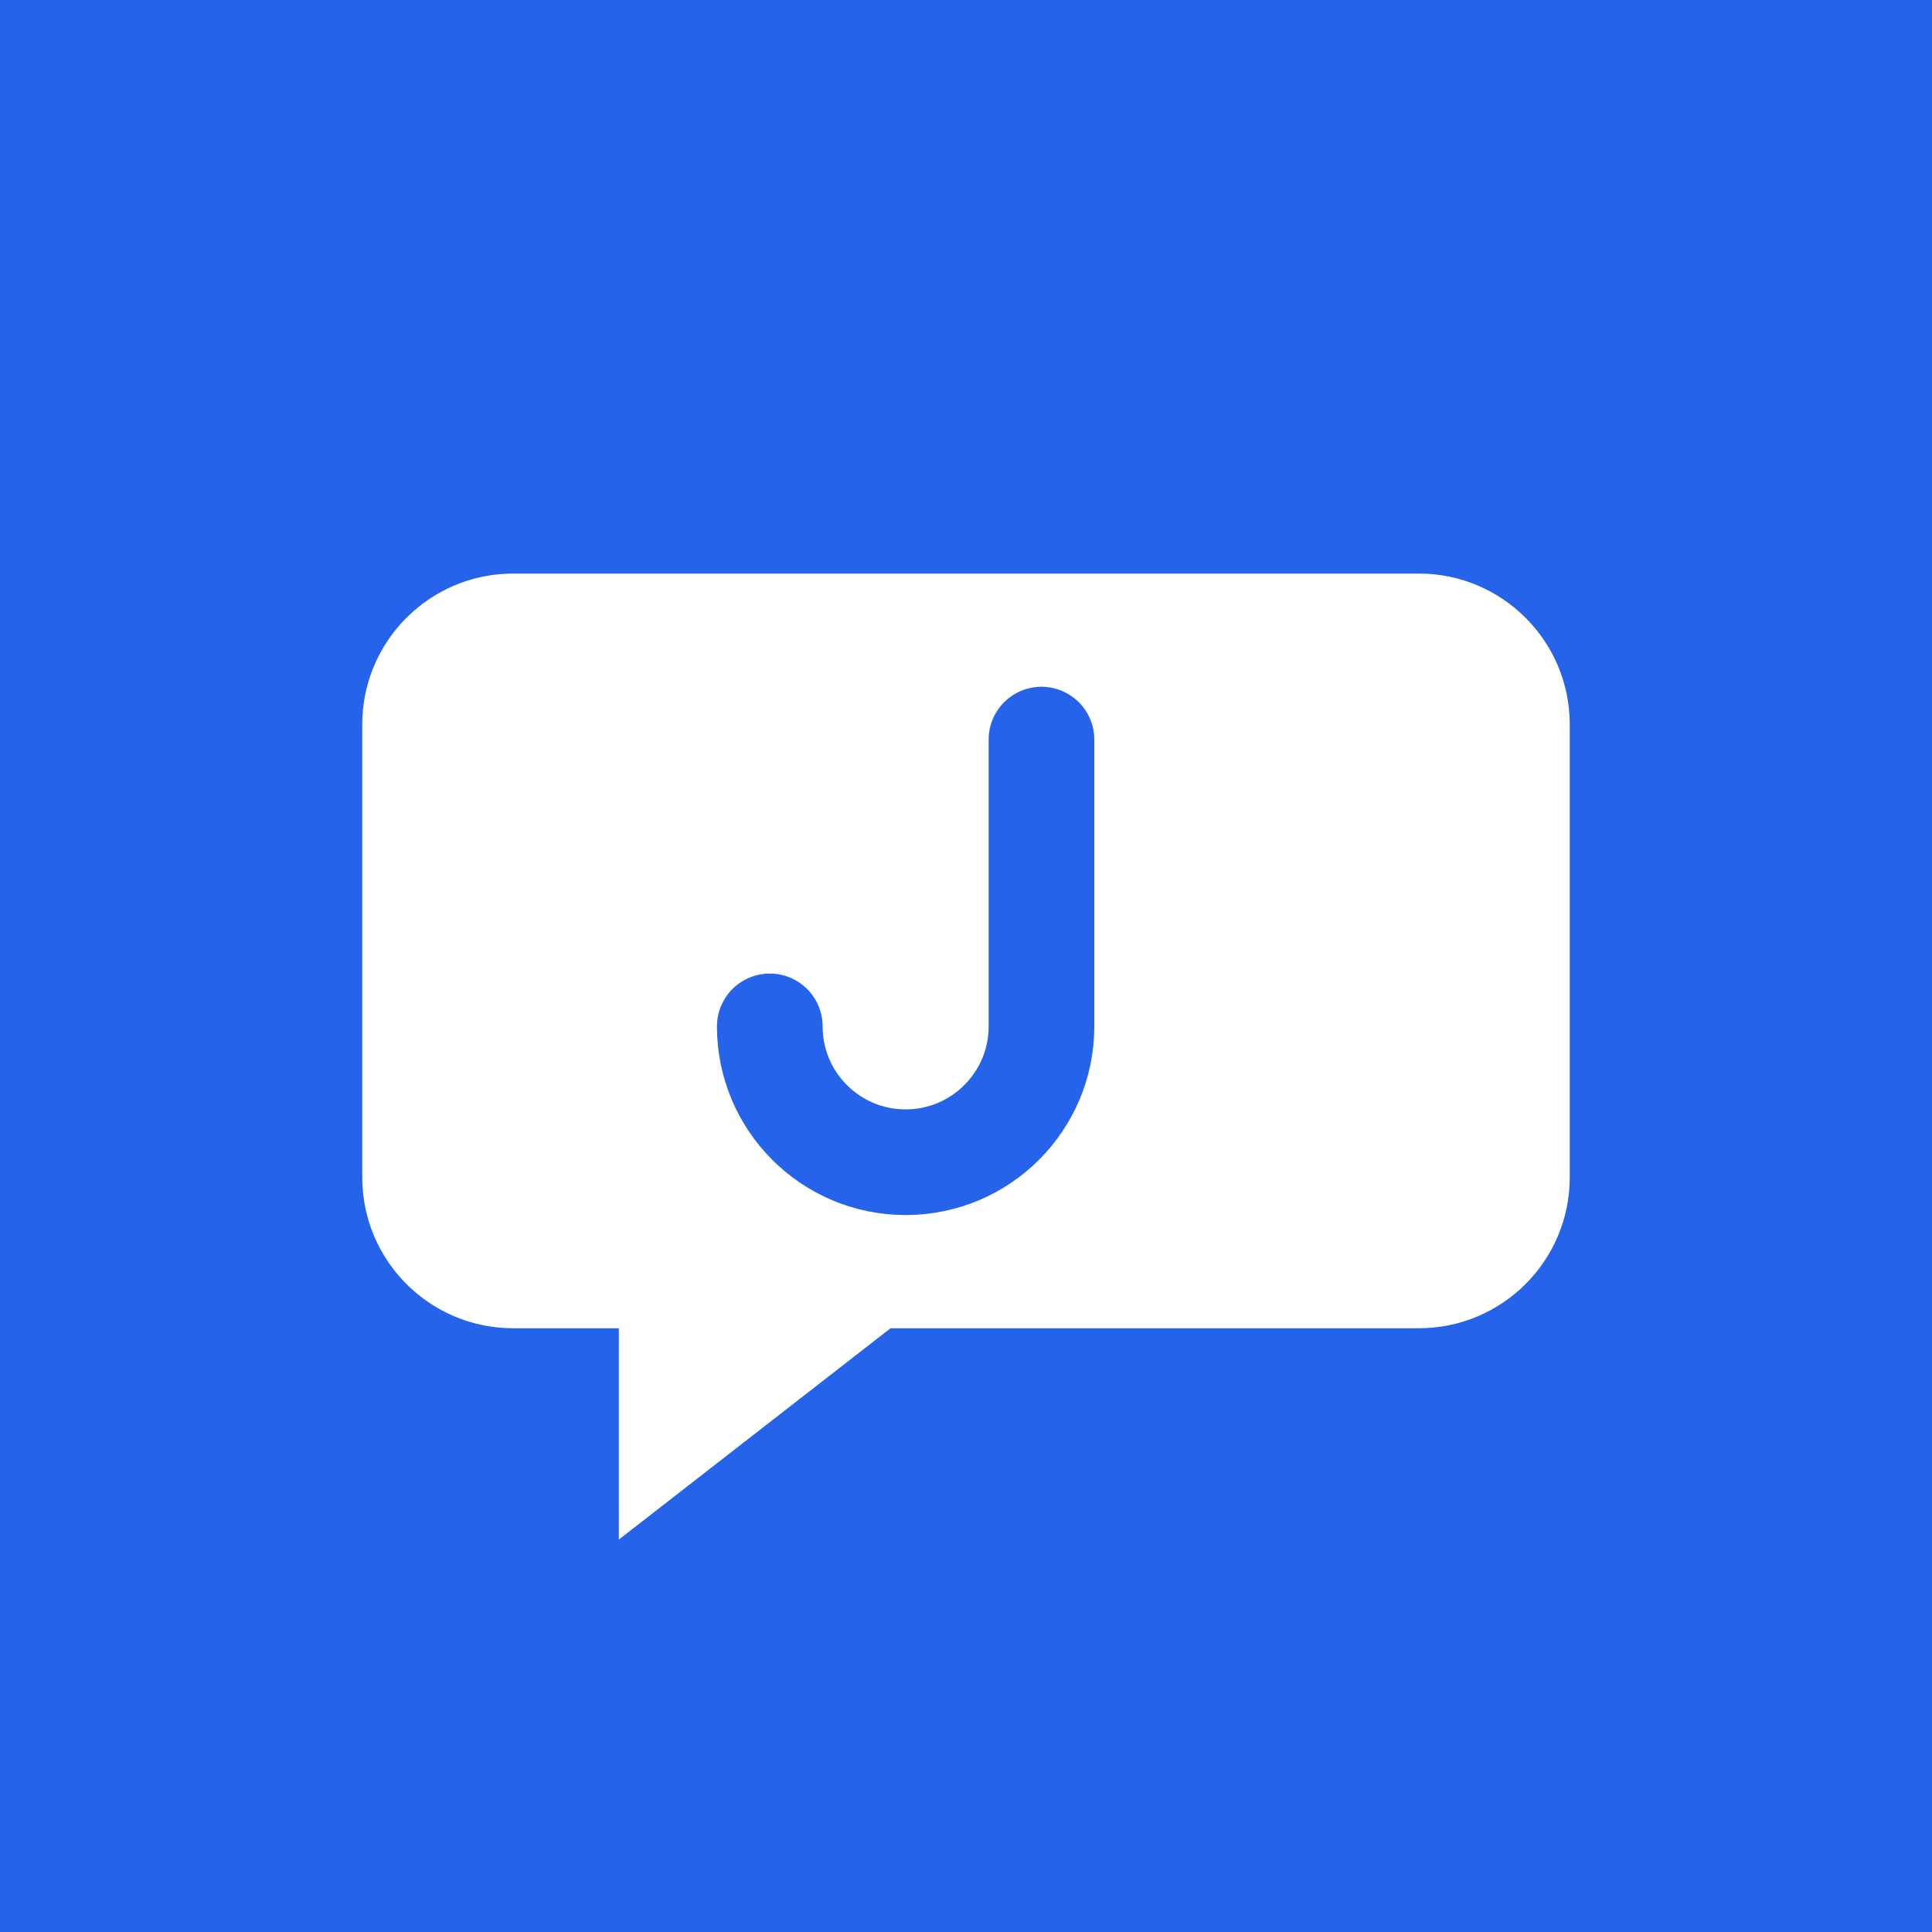
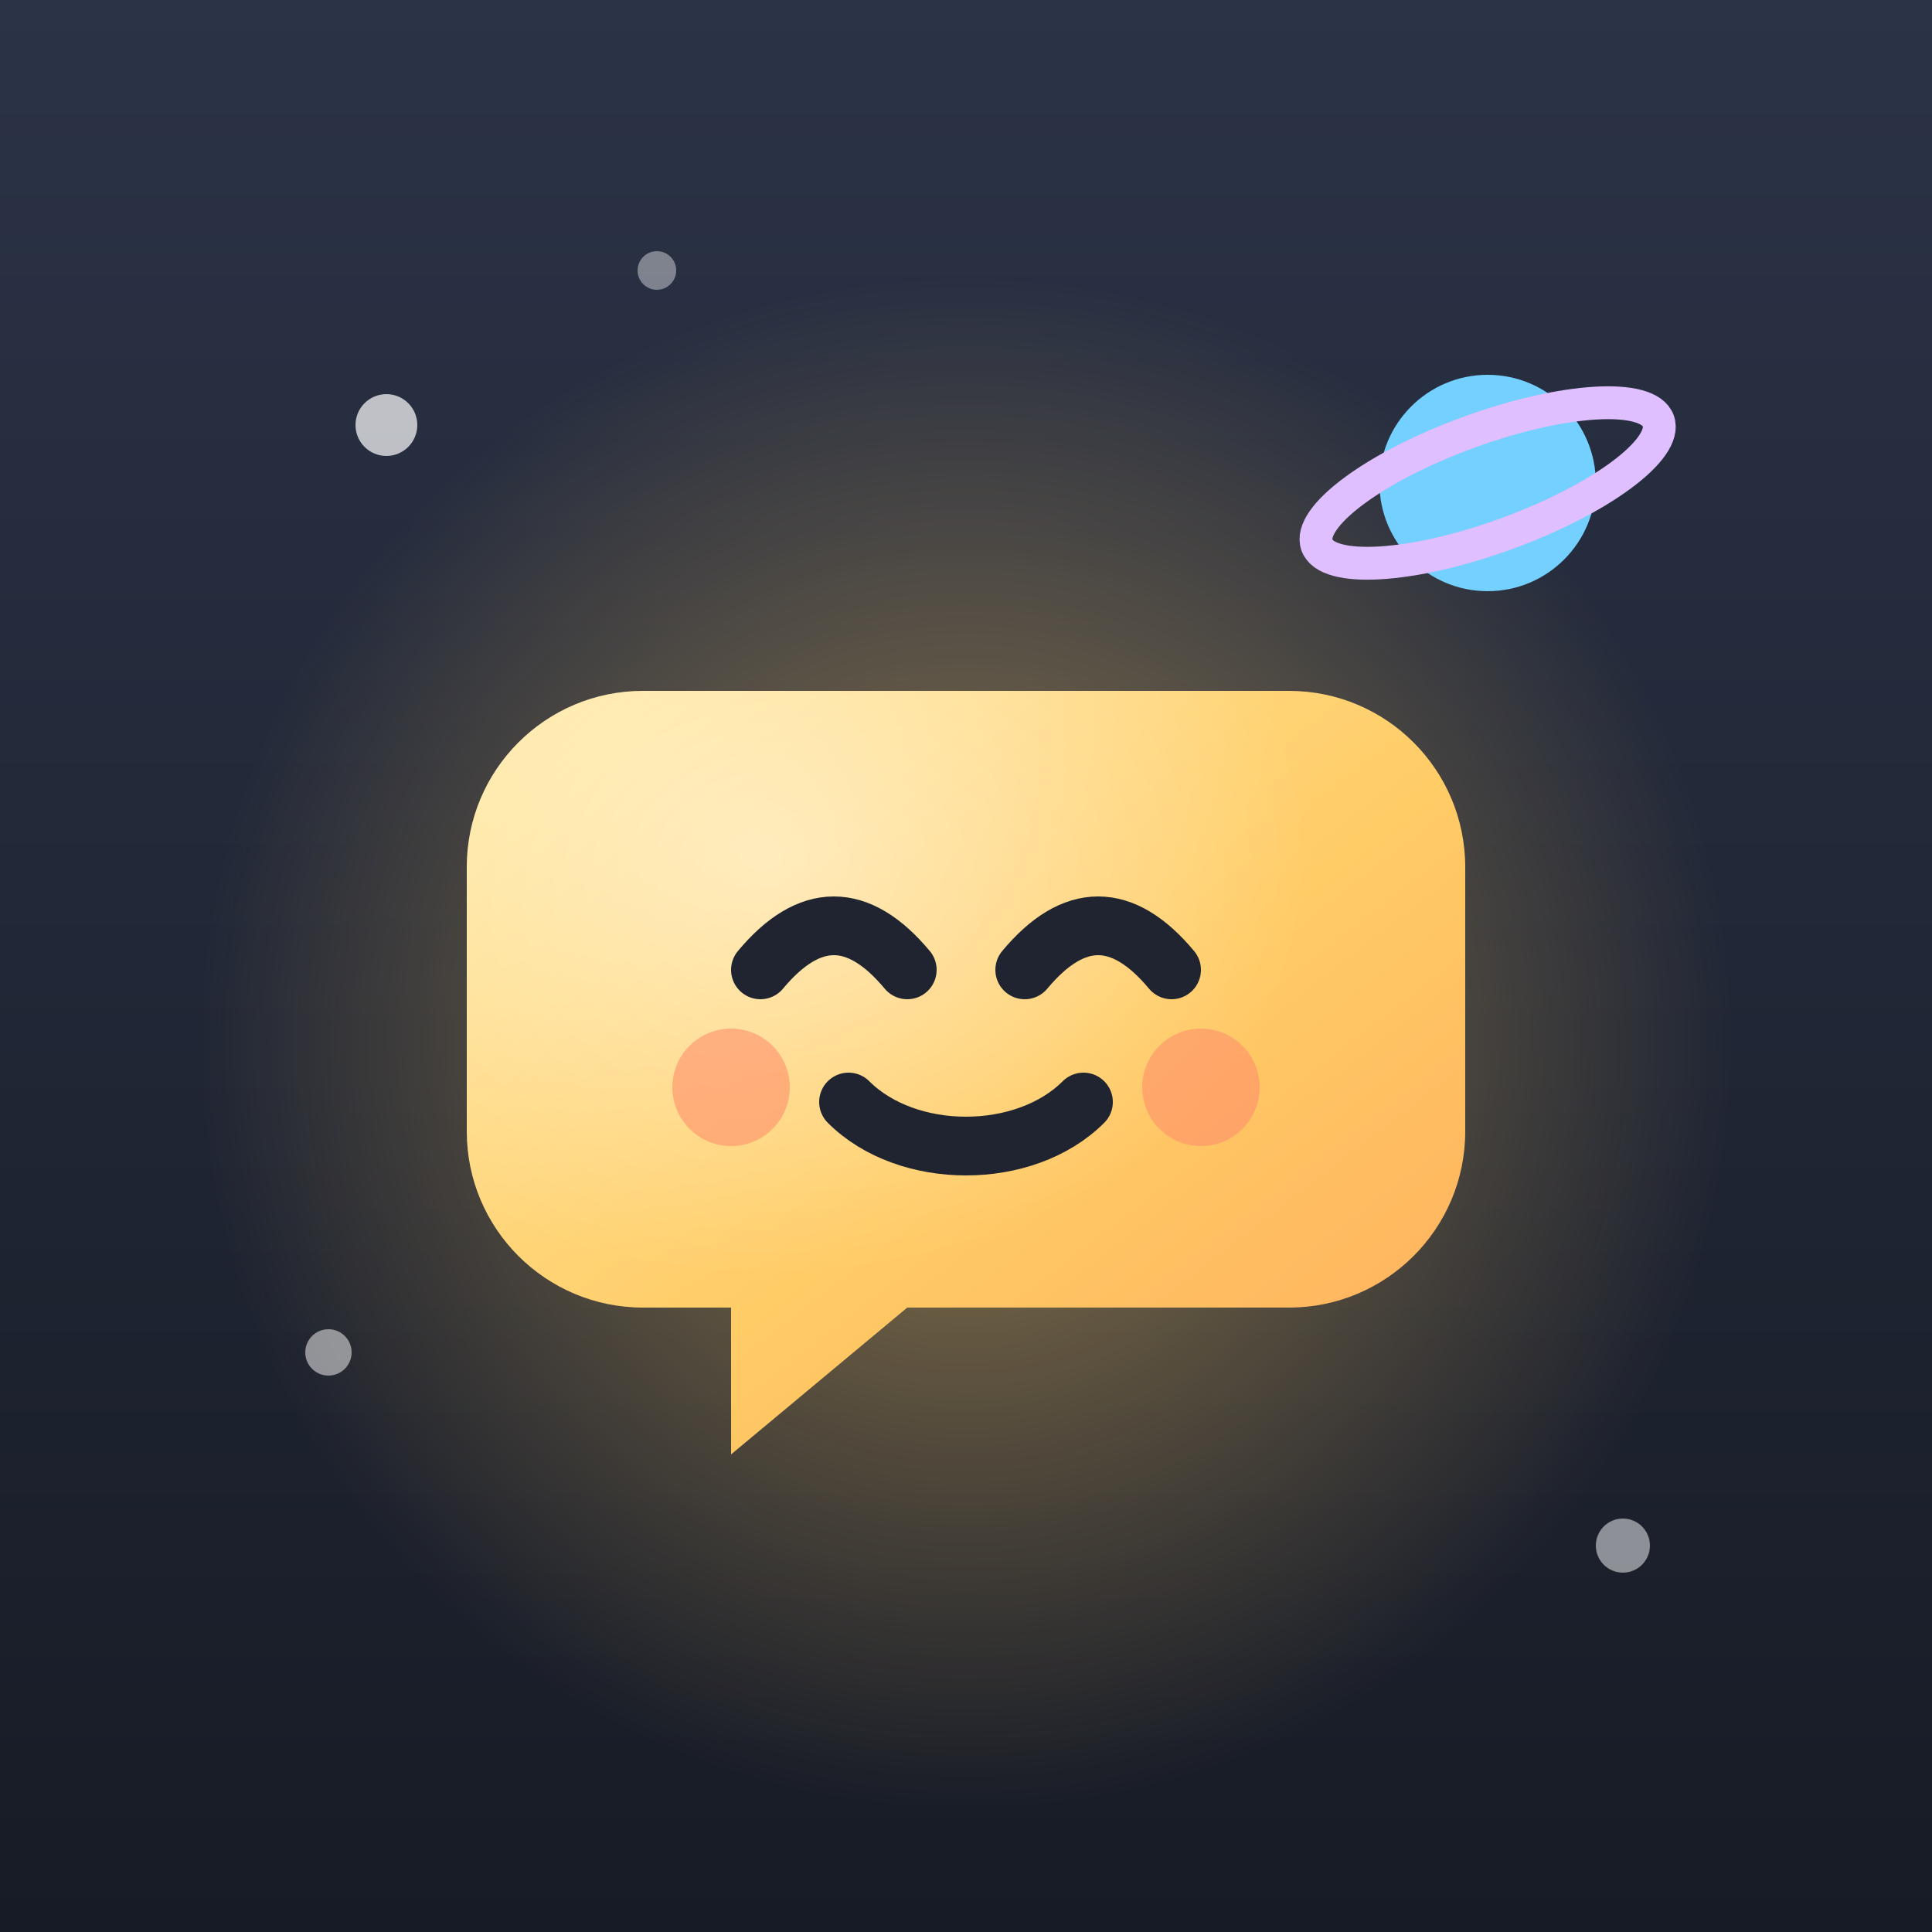
- <svg xmlns="http://www.w3.org/2000/svg" viewBox="0 0 512 512">
-   <rect width="512" height="512" fill="#2563eb" />
-   <path d="M136 152h240a40 40 0 0 1 40 40v120a40 40 0 0 1-40 40H236l-72 56v-56h-28a40 40 0 0 1-40-40V192a40 40 0 0 1 40-40z" fill="#ffffff" />
-   <path d="M276 196v76a36 36 0 0 1-72 0" fill="none" stroke="#2563eb" stroke-width="28" stroke-linecap="round" />
+ <svg xmlns="http://www.w3.org/2000/svg" viewBox="0 0 100 100" width="512" height="512">
+   <defs>
+     <linearGradient id="sky" x1="0" y1="0" x2="0" y2="1">
+       <stop offset="0" stop-color="#2b3347" />
+       <stop offset="1" stop-color="#171b25" />
+     </linearGradient>
+     <radialGradient id="glow" cx="0.5" cy="0.5" r="0.5">
+       <stop offset="0" stop-color="#ffcc66" stop-opacity="0.5" />
+       <stop offset="1" stop-color="#ffcc66" stop-opacity="0" />
+     </radialGradient>
+     <linearGradient id="pal" x1="0" y1="0" x2="1" y2="1">
+       <stop offset="0" stop-color="#ffe9a3" />
+       <stop offset="0.55" stop-color="#ffcc66" />
+       <stop offset="1" stop-color="#ffad5c" />
+     </linearGradient>
+     <radialGradient id="shine" cx="0.3" cy="0.22" r="0.55">
+       <stop offset="0" stop-color="#ffffff" stop-opacity="0.45" />
+       <stop offset="1" stop-color="#ffffff" stop-opacity="0" />
+     </radialGradient>
+   </defs>
+   <rect width="100" height="100" fill="url(#sky)" />
+   <circle cx="50" cy="54" r="40" fill="url(#glow)" />
+   <circle cx="20" cy="22" r="1.6" fill="#ffffff" opacity="0.7" />
+   <circle cx="84" cy="80" r="1.4" fill="#ffffff" opacity="0.5" />
+   <circle cx="17" cy="70" r="1.2" fill="#ffffff" opacity="0.5" />
+   <circle cx="34" cy="14" r="1" fill="#ffffff" opacity="0.4" />
+   <g transform="translate(12 16) scale(0.76)">
+     <path fill="url(#pal)" d="M28 26h44a12 12 0 0 1 12 12v18a12 12 0 0 1-12 12H46l-12 10v-10h-6a12 12 0 0 1-12-12V38a12 12 0 0 1 12-12Z" />
+     <path fill="url(#shine)" d="M28 26h44a12 12 0 0 1 12 12v18a12 12 0 0 1-12 12H46l-12 10v-10h-6a12 12 0 0 1-12-12V38a12 12 0 0 1 12-12Z" />
+     <path d="M36 45q5-6 10 0" fill="none" stroke="#1f2430" stroke-width="4" stroke-linecap="round" />
+     <path d="M54 45q5-6 10 0" fill="none" stroke="#1f2430" stroke-width="4" stroke-linecap="round" />
+     <path d="M42 54c4 4 12 4 16 0" fill="none" stroke="#1f2430" stroke-width="4" stroke-linecap="round" />
+     <circle cx="34" cy="53" r="4" fill="#ff8f6b" opacity="0.6" />
+     <circle cx="66" cy="53" r="4" fill="#ff8f6b" opacity="0.6" />
+   </g>
+   <circle cx="77" cy="25" r="5.6" fill="#73d0ff" />
+   <ellipse cx="77" cy="25" rx="9.4" ry="2.8" fill="none" stroke="#dfbfff" stroke-width="1.7" transform="rotate(-20 77 25)" />
</svg>
